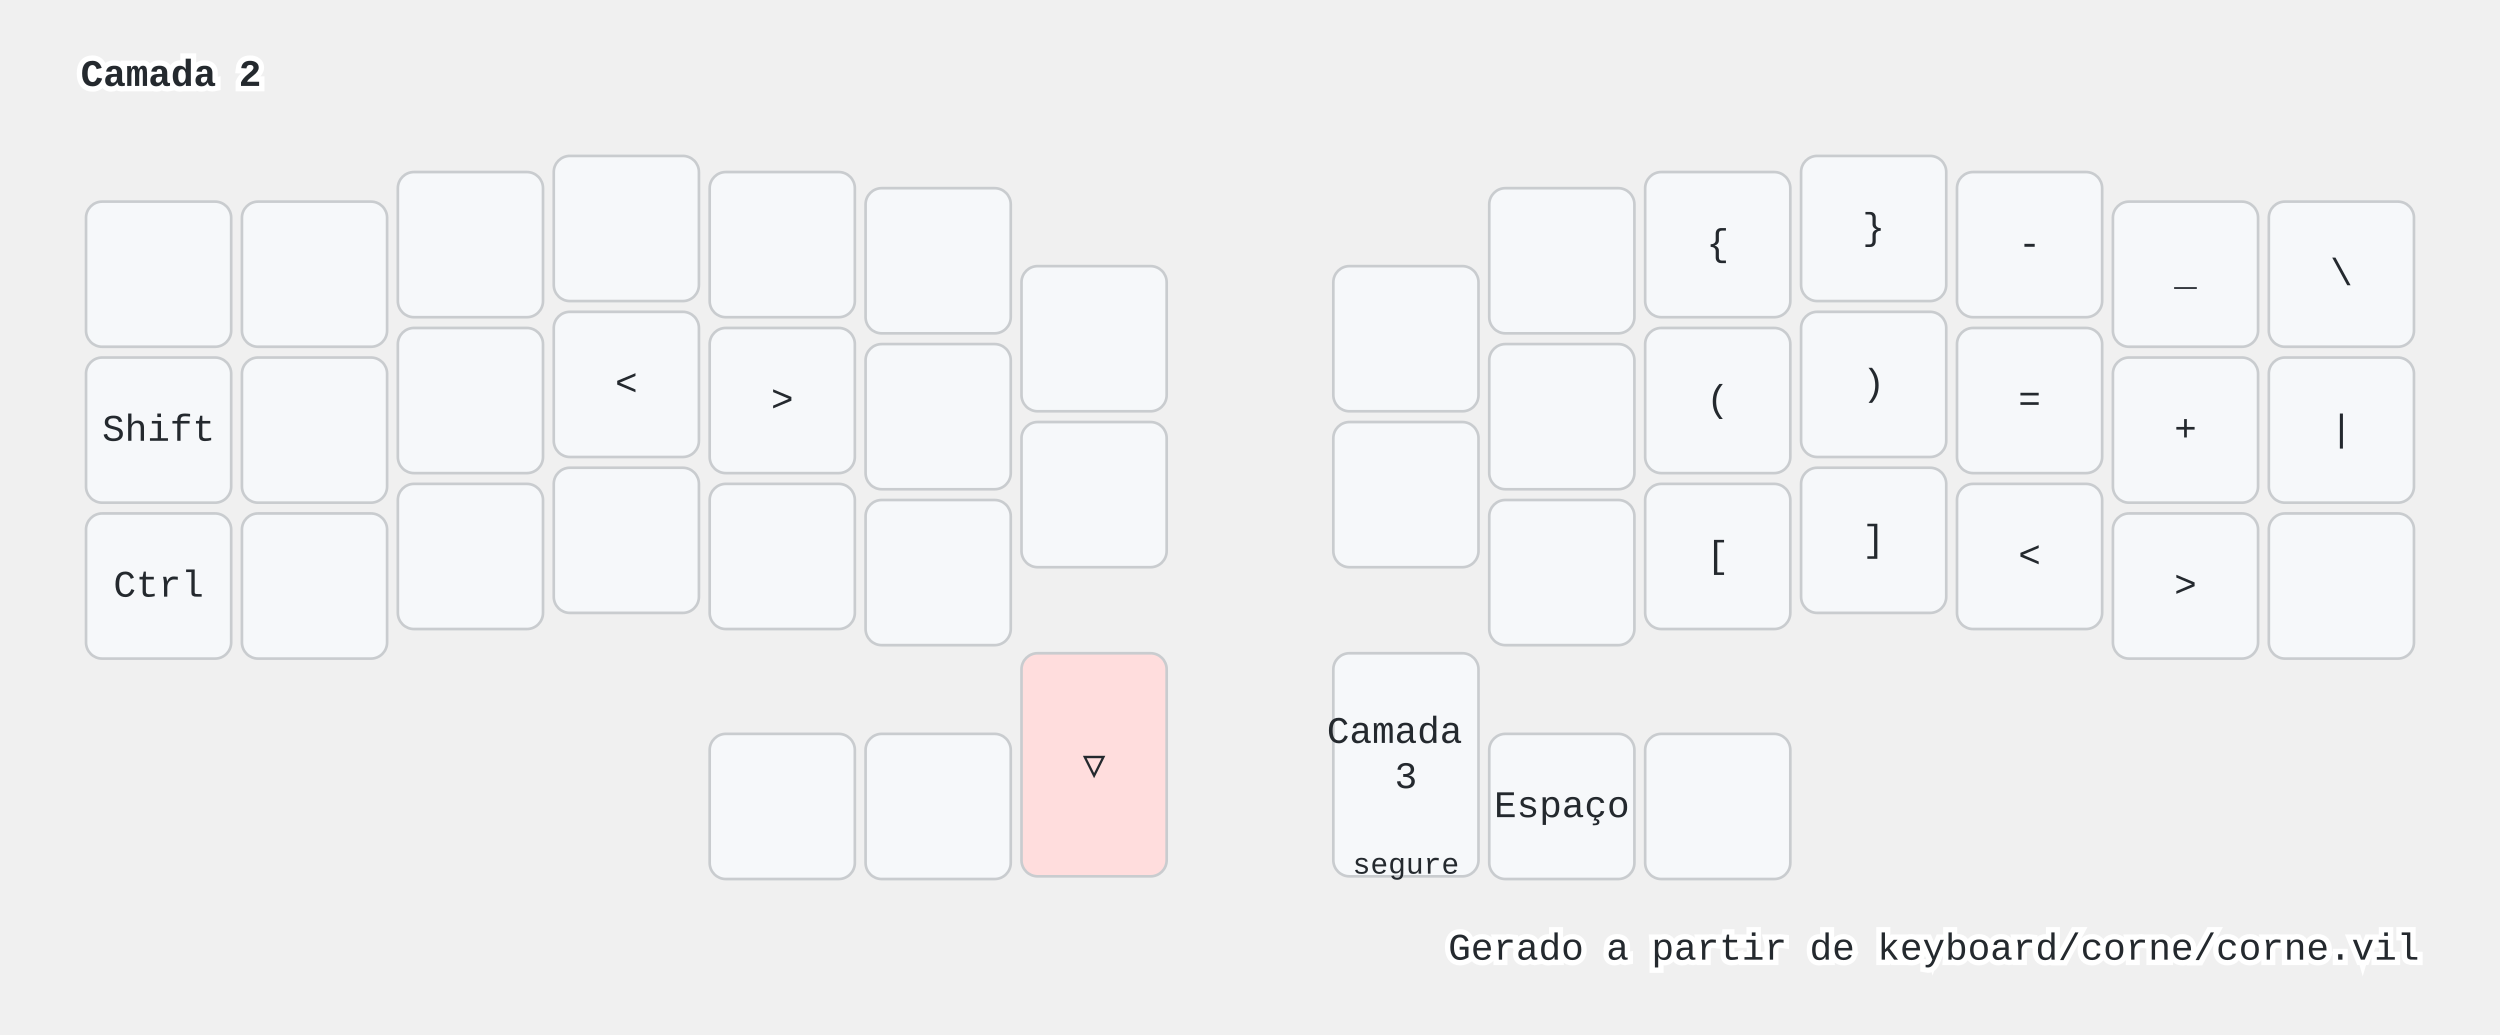
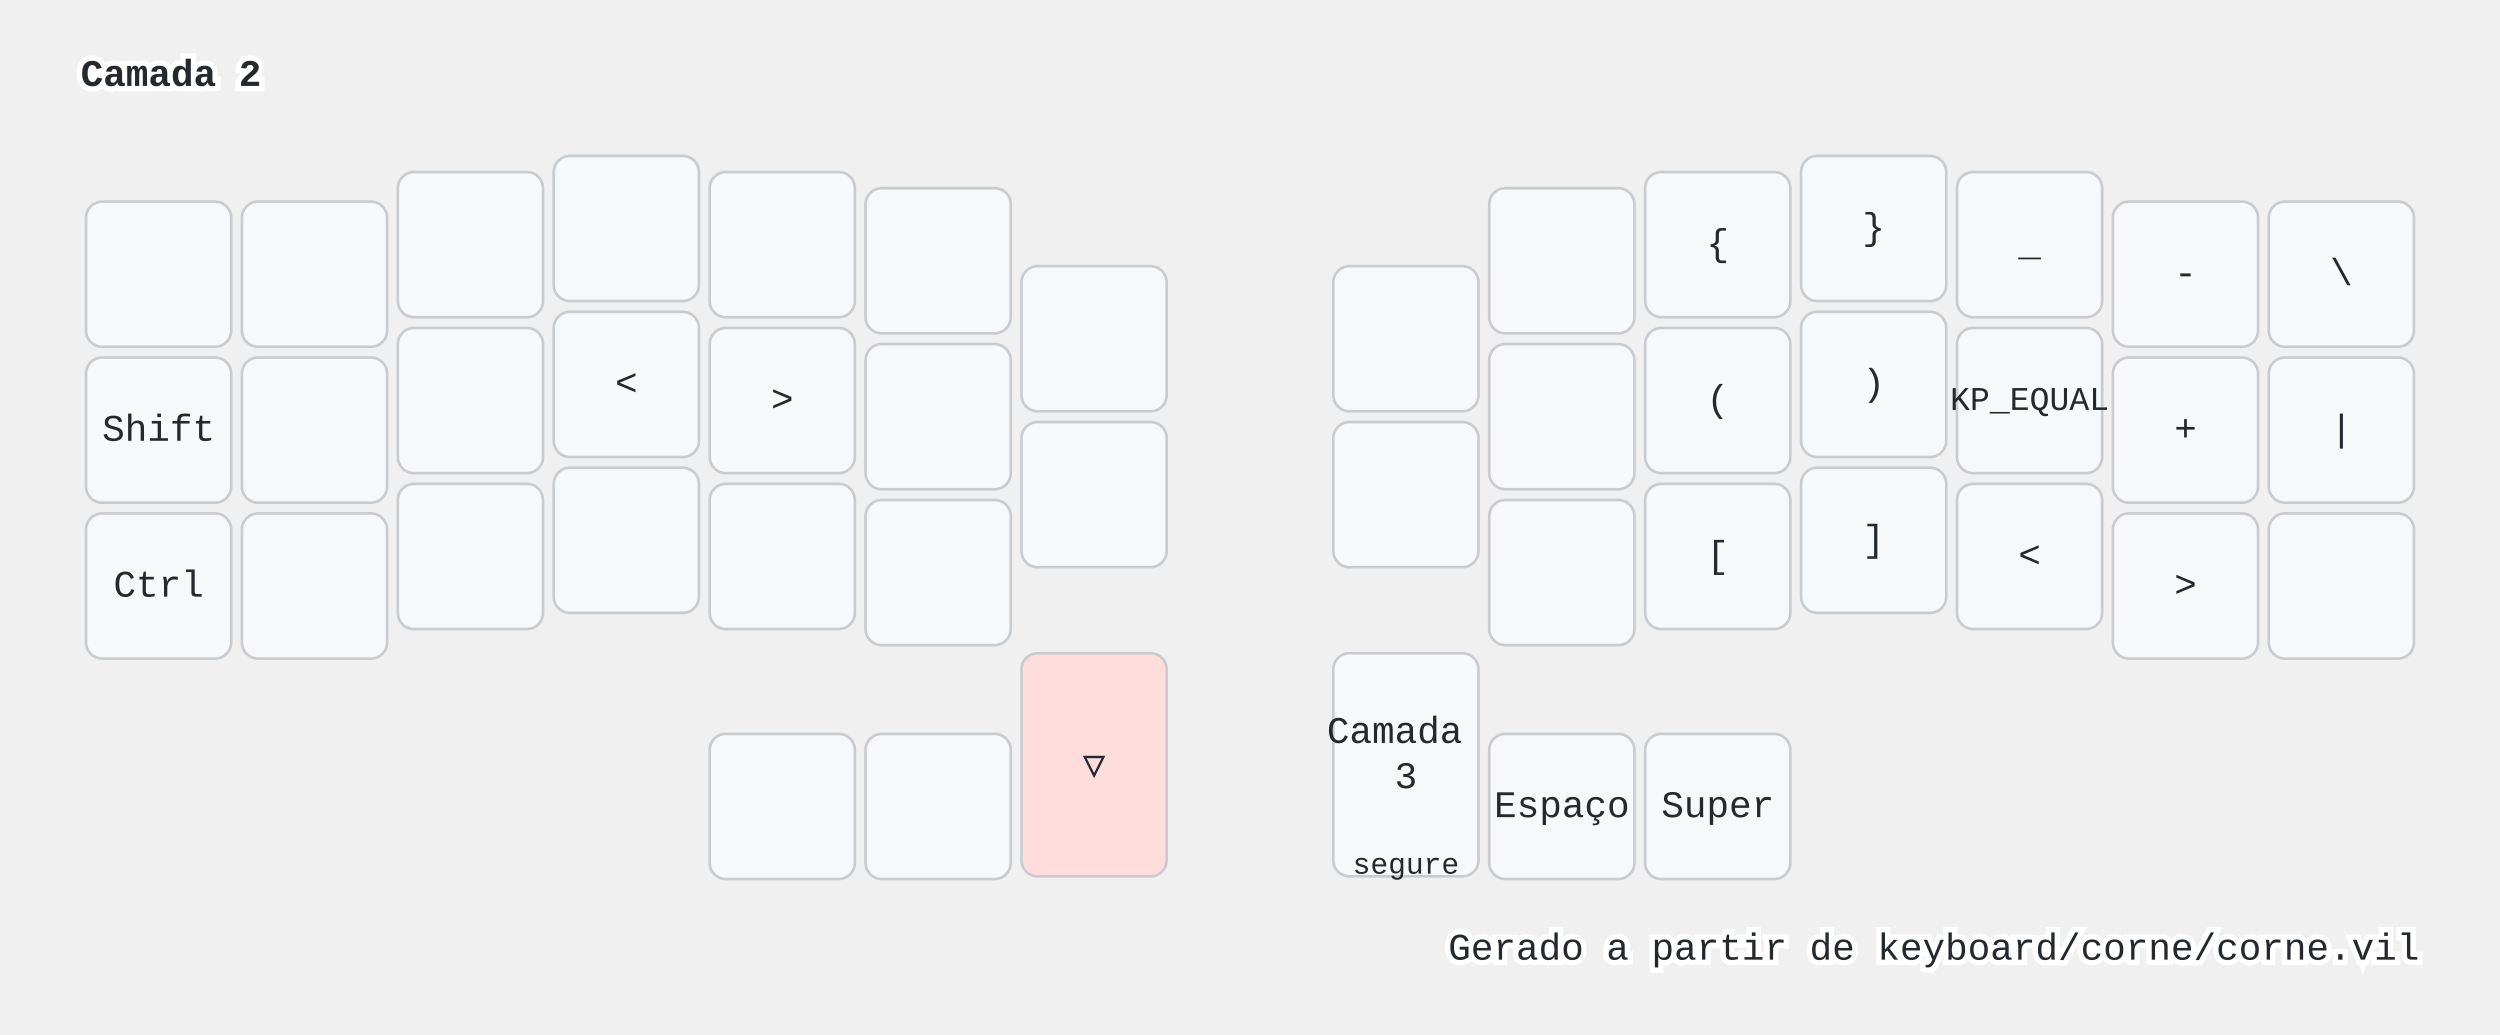
<svg xmlns="http://www.w3.org/2000/svg" width="930" height="385" viewBox="0 0 930 385" class="keymap">
  <style>/* inherit to force styles through use tags */
svg path {
    fill: inherit;
}

/* font and background color specifications */
svg.keymap {
    font-family: SFMono-Regular,Consolas,Liberation Mono,Menlo,monospace;
    font-size: 14px;
    font-kerning: normal;
    text-rendering: optimizeLegibility;
    fill: #24292e;
}

/* default key styling */
rect.key {
    fill: #f6f8fa;
}

rect.key, rect.combo {
    stroke: #c9cccf;
    stroke-width: 1;
}

/* default key side styling, only used is draw_key_sides is set */
rect.side {
    filter: brightness(90%);
}

/* color accent for combo boxes */
rect.combo, rect.combo-separate {
    fill: #cdf;
}

/* color accent for held keys */
rect.held, rect.combo.held {
    fill: #fdd;
}

/* color accent for ghost (optional) keys */
rect.ghost, rect.combo.ghost {
    stroke-dasharray: 4, 4;
    stroke-width: 2;
}

text {
    text-anchor: middle;
    dominant-baseline: middle;
}

/* styling for layer labels */
text.label {
    font-weight: bold;
    text-anchor: start;
    stroke: white;
    stroke-width: 4;
    paint-order: stroke;
}

/* styling for optional footer */
text.footer {
    text-anchor: end;
    dominant-baseline: auto;
    stroke: white;
    stroke-width: 4;
    paint-order: stroke;
}

/* styling for combo tap, and key non-tap label text */
text.combo, text.hold, text.shifted, text.left, text.right, text.tl, text.tr, text.bl, text.br {
    font-size: 11px;
}

text.hold, text.bl, text.br {
    text-anchor: middle;
    dominant-baseline: auto;
}

text.shifted, text.tl, text.tr {
    text-anchor: middle;
    dominant-baseline: hanging;
}

text.left, text.tl, text.bl {
    text-anchor: start;
}

text.right, text.tr, text.br {
    text-anchor: end;
}

text.layer-activator {
    text-decoration: underline;
}

/* styling for hold/shifted label text in combo box */
text.combo.hold, text.combo.shifted, text.combo.left, text.combo.right {
    font-size: 8px;
}

/* lighter symbol for transparent keys */
text.trans {
    fill: #7b7e81;
}

/* styling for combo dendrons */
path.combo {
    stroke-width: 1;
    stroke: gray;
    fill: none;
}

/* Start Tabler Icons Cleanup */
/* cannot use height/width with glyphs */
.icon-tabler &gt; path {
    fill: inherit;
    stroke: inherit;
    stroke-width: 2;
}
/* hide tabler's default box */
.icon-tabler &gt; path[stroke="none"][fill="none"] {
    visibility: hidden;
}
/* End Tabler Icons Cleanup */

@media (prefers-color-scheme: dark) {
svg.keymap { fill: #d1d6db; }
rect.key { fill: #3f4750; }
rect.key, rect.combo { stroke: #60666c; }
rect.combo, rect.combo-separate { fill: #1f3d7a; }
rect.held, rect.combo.held { fill: #854747; }
text.label, text.footer { stroke: black; }
text.trans { fill: #7e8184; }
path.combo { stroke: #7f7f7f; }

}</style>
  <g transform="translate(30, 0)" class="layer-Camada 2">
    <text x="0" y="28" class="label" id="Camada-2">Camada 2</text>
    <g transform="translate(0, 56)">
      <g transform="translate(29, 46)" class="key keypos-0">
        <rect rx="6" ry="6" x="-27" y="-27" width="54" height="54" class="key" />
      </g>
      <g transform="translate(87, 46)" class="key keypos-1">
        <rect rx="6" ry="6" x="-27" y="-27" width="54" height="54" class="key" />
      </g>
      <g transform="translate(145, 35)" class="key keypos-2">
        <rect rx="6" ry="6" x="-27" y="-27" width="54" height="54" class="key" />
      </g>
      <g transform="translate(203, 29)" class="key keypos-3">
        <rect rx="6" ry="6" x="-27" y="-27" width="54" height="54" class="key" />
      </g>
      <g transform="translate(261, 35)" class="key keypos-4">
        <rect rx="6" ry="6" x="-27" y="-27" width="54" height="54" class="key" />
      </g>
      <g transform="translate(319, 41)" class="key keypos-5">
        <rect rx="6" ry="6" x="-27" y="-27" width="54" height="54" class="key" />
      </g>
      <g transform="translate(377, 70)" class="key keypos-6">
        <rect rx="6" ry="6" x="-27" y="-27" width="54" height="54" class="key" />
      </g>
      <g transform="translate(493, 70)" class="key keypos-7">
        <rect rx="6" ry="6" x="-27" y="-27" width="54" height="54" class="key" />
      </g>
      <g transform="translate(551, 41)" class="key keypos-8">
        <rect rx="6" ry="6" x="-27" y="-27" width="54" height="54" class="key" />
      </g>
      <g transform="translate(609, 35)" class="key keypos-9">
        <rect rx="6" ry="6" x="-27" y="-27" width="54" height="54" class="key" />
        <text x="0" y="0" class="key tap">{</text>
      </g>
      <g transform="translate(667, 29)" class="key keypos-10">
        <rect rx="6" ry="6" x="-27" y="-27" width="54" height="54" class="key" />
        <text x="0" y="0" class="key tap">}</text>
      </g>
      <g transform="translate(725, 35)" class="key keypos-11">
        <rect rx="6" ry="6" x="-27" y="-27" width="54" height="54" class="key" />
+         <text x="0" y="0" class="key tap">_</text>
+       </g>
+       <g transform="translate(783, 46)" class="key keypos-12">
+         <rect rx="6" ry="6" x="-27" y="-27" width="54" height="54" class="key" />
        <text x="0" y="0" class="key tap">-</text>
      </g>
-       <g transform="translate(783, 46)" class="key keypos-12">
-         <rect rx="6" ry="6" x="-27" y="-27" width="54" height="54" class="key" />
-         <text x="0" y="0" class="key tap">_</text>
-       </g>
      <g transform="translate(841, 46)" class="key keypos-13">
        <rect rx="6" ry="6" x="-27" y="-27" width="54" height="54" class="key" />
        <text x="0" y="0" class="key tap">\</text>
      </g>
      <g transform="translate(29, 104)" class="key keypos-14">
        <rect rx="6" ry="6" x="-27" y="-27" width="54" height="54" class="key" />
        <text x="0" y="0" class="key tap">Shift</text>
      </g>
      <g transform="translate(87, 104)" class="key keypos-15">
        <rect rx="6" ry="6" x="-27" y="-27" width="54" height="54" class="key" />
      </g>
      <g transform="translate(145, 93)" class="key keypos-16">
        <rect rx="6" ry="6" x="-27" y="-27" width="54" height="54" class="key" />
      </g>
      <g transform="translate(203, 87)" class="key keypos-17">
        <rect rx="6" ry="6" x="-27" y="-27" width="54" height="54" class="key" />
        <text x="0" y="0" class="key tap">&lt;</text>
      </g>
      <g transform="translate(261, 93)" class="key keypos-18">
        <rect rx="6" ry="6" x="-27" y="-27" width="54" height="54" class="key" />
        <text x="0" y="0" class="key tap">&gt;</text>
      </g>
      <g transform="translate(319, 99)" class="key keypos-19">
        <rect rx="6" ry="6" x="-27" y="-27" width="54" height="54" class="key" />
      </g>
      <g transform="translate(377, 128)" class="key keypos-20">
        <rect rx="6" ry="6" x="-27" y="-27" width="54" height="54" class="key" />
      </g>
      <g transform="translate(493, 128)" class="key keypos-21">
        <rect rx="6" ry="6" x="-27" y="-27" width="54" height="54" class="key" />
      </g>
      <g transform="translate(551, 99)" class="key keypos-22">
        <rect rx="6" ry="6" x="-27" y="-27" width="54" height="54" class="key" />
      </g>
      <g transform="translate(609, 93)" class="key keypos-23">
        <rect rx="6" ry="6" x="-27" y="-27" width="54" height="54" class="key" />
        <text x="0" y="0" class="key tap">(</text>
      </g>
      <g transform="translate(667, 87)" class="key keypos-24">
        <rect rx="6" ry="6" x="-27" y="-27" width="54" height="54" class="key" />
        <text x="0" y="0" class="key tap">)</text>
      </g>
      <g transform="translate(725, 93)" class="key keypos-25">
        <rect rx="6" ry="6" x="-27" y="-27" width="54" height="54" class="key" />
-         <text x="0" y="0" class="key tap">=</text>
+         <text x="0" y="0" class="key tap">
+           <tspan style="font-size: 88%">KP_EQUAL</tspan>
+         </text>
      </g>
      <g transform="translate(783, 104)" class="key keypos-26">
        <rect rx="6" ry="6" x="-27" y="-27" width="54" height="54" class="key" />
        <text x="0" y="0" class="key tap">+</text>
      </g>
      <g transform="translate(841, 104)" class="key keypos-27">
        <rect rx="6" ry="6" x="-27" y="-27" width="54" height="54" class="key" />
        <text x="0" y="0" class="key tap">|</text>
      </g>
      <g transform="translate(29, 162)" class="key keypos-28">
        <rect rx="6" ry="6" x="-27" y="-27" width="54" height="54" class="key" />
        <text x="0" y="0" class="key tap">Ctrl</text>
      </g>
      <g transform="translate(87, 162)" class="key keypos-29">
        <rect rx="6" ry="6" x="-27" y="-27" width="54" height="54" class="key" />
      </g>
      <g transform="translate(145, 151)" class="key keypos-30">
        <rect rx="6" ry="6" x="-27" y="-27" width="54" height="54" class="key" />
      </g>
      <g transform="translate(203, 145)" class="key keypos-31">
        <rect rx="6" ry="6" x="-27" y="-27" width="54" height="54" class="key" />
      </g>
      <g transform="translate(261, 151)" class="key keypos-32">
        <rect rx="6" ry="6" x="-27" y="-27" width="54" height="54" class="key" />
      </g>
      <g transform="translate(319, 157)" class="key keypos-33">
        <rect rx="6" ry="6" x="-27" y="-27" width="54" height="54" class="key" />
      </g>
      <g transform="translate(551, 157)" class="key keypos-34">
        <rect rx="6" ry="6" x="-27" y="-27" width="54" height="54" class="key" />
      </g>
      <g transform="translate(609, 151)" class="key keypos-35">
        <rect rx="6" ry="6" x="-27" y="-27" width="54" height="54" class="key" />
        <text x="0" y="0" class="key tap">[</text>
      </g>
      <g transform="translate(667, 145)" class="key keypos-36">
        <rect rx="6" ry="6" x="-27" y="-27" width="54" height="54" class="key" />
        <text x="0" y="0" class="key tap">]</text>
      </g>
      <g transform="translate(725, 151)" class="key keypos-37">
        <rect rx="6" ry="6" x="-27" y="-27" width="54" height="54" class="key" />
        <text x="0" y="0" class="key tap">&lt;</text>
      </g>
      <g transform="translate(783, 162)" class="key keypos-38">
        <rect rx="6" ry="6" x="-27" y="-27" width="54" height="54" class="key" />
        <text x="0" y="0" class="key tap">&gt;</text>
      </g>
      <g transform="translate(841, 162)" class="key keypos-39">
        <rect rx="6" ry="6" x="-27" y="-27" width="54" height="54" class="key" />
      </g>
      <g transform="translate(261, 244)" class="key keypos-40">
        <rect rx="6" ry="6" x="-27" y="-27" width="54" height="54" class="key" />
      </g>
      <g transform="translate(319, 244)" class="key keypos-41">
        <rect rx="6" ry="6" x="-27" y="-27" width="54" height="54" class="key" />
      </g>
      <g transform="translate(377, 229)" class="key held keypos-42">
        <rect rx="6" ry="6" x="-27" y="-42" width="54" height="83" class="key held" />
        <text x="0" y="0" class="key held tap">▽</text>
      </g>
      <g transform="translate(493, 229)" class="key keypos-43">
        <rect rx="6" ry="6" x="-27" y="-42" width="54" height="83" class="key" />
        <text x="0" y="0" class="key tap">
          <tspan x="0" dy="-0.9em">Camada</tspan>
          <tspan x="0" dy="1.2em">3</tspan>
        </text>
        <text x="0" y="40" class="key hold">segure</text>
      </g>
      <g transform="translate(551, 244)" class="key keypos-44">
        <rect rx="6" ry="6" x="-27" y="-27" width="54" height="54" class="key" />
        <text x="0" y="0" class="key tap">Espaço</text>
      </g>
      <g transform="translate(609, 244)" class="key keypos-45">
        <rect rx="6" ry="6" x="-27" y="-27" width="54" height="54" class="key" />
+         <text x="0" y="0" class="key tap">Super</text>
      </g>
    </g>
  </g>
  <text x="900.0" y="357.0" class="footer">Gerado a partir de keyboard/corne/corne.vil</text>
</svg>
